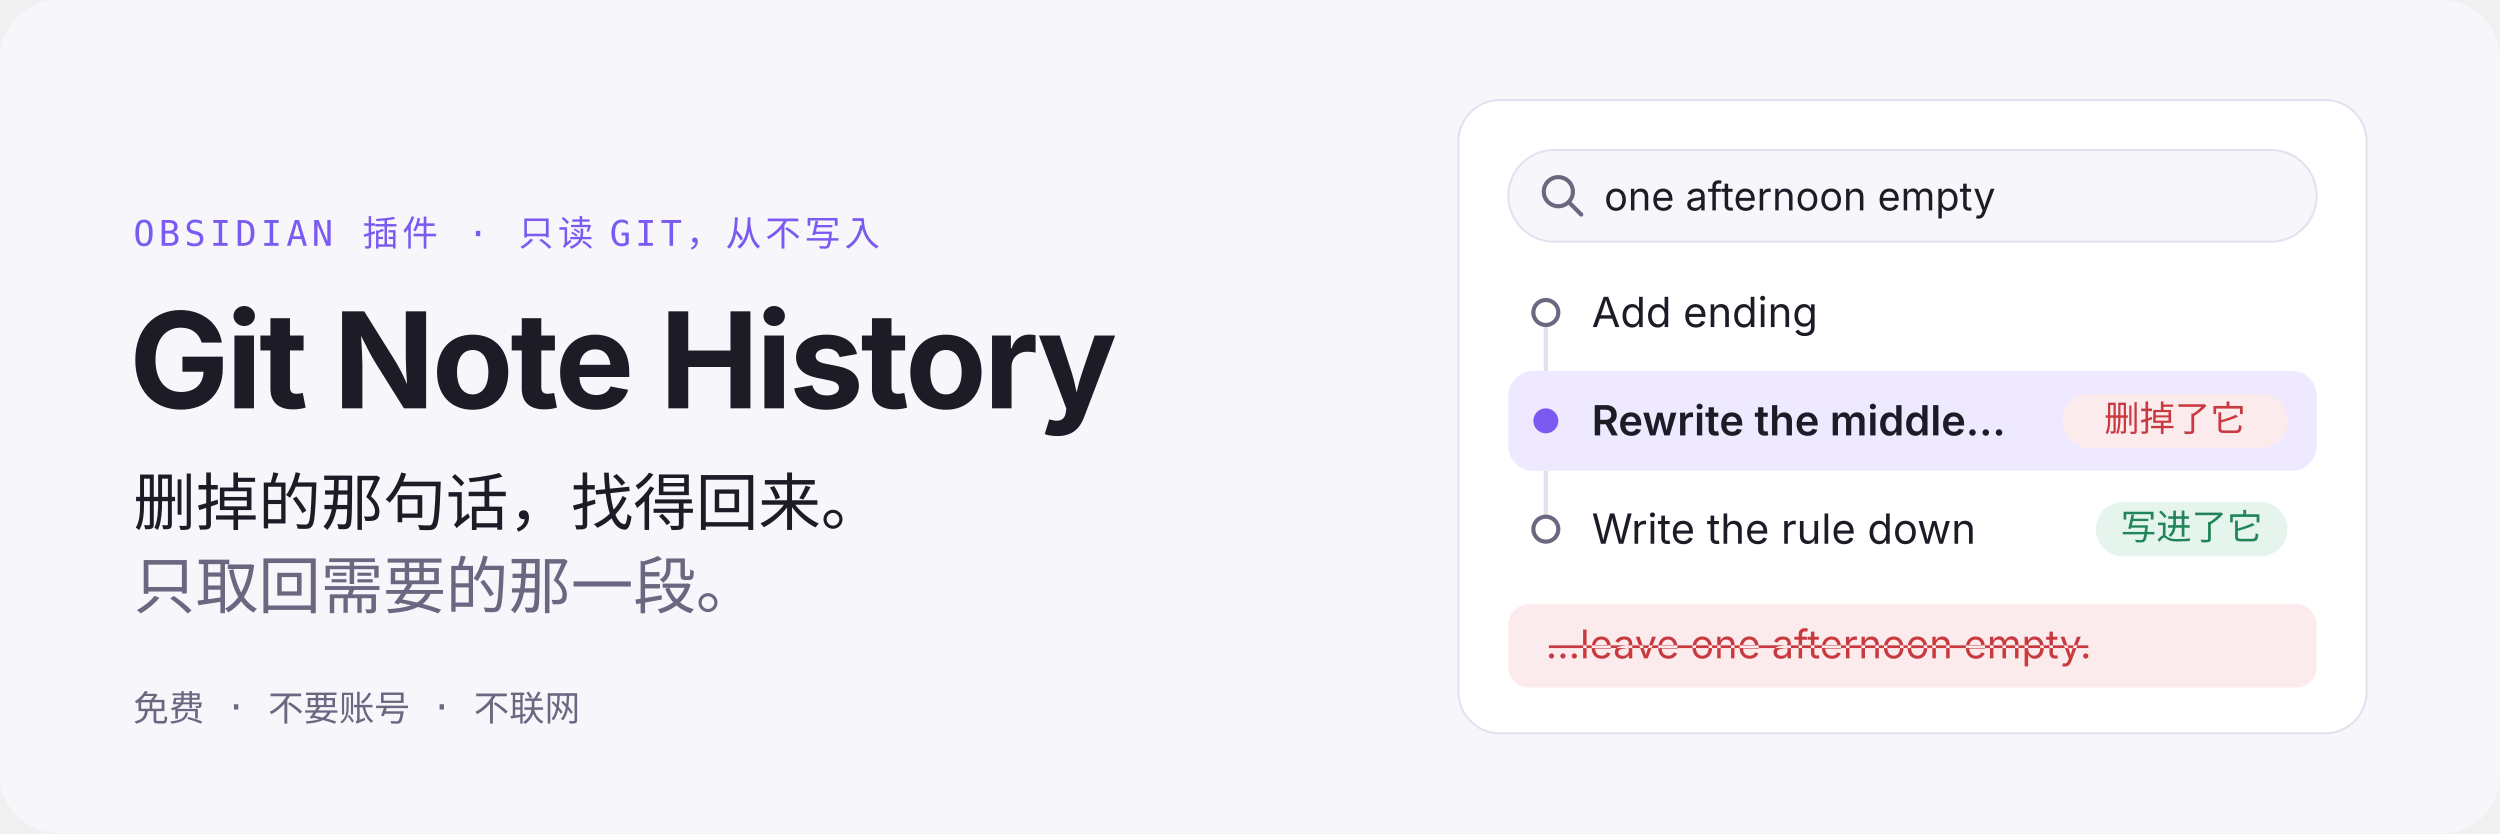
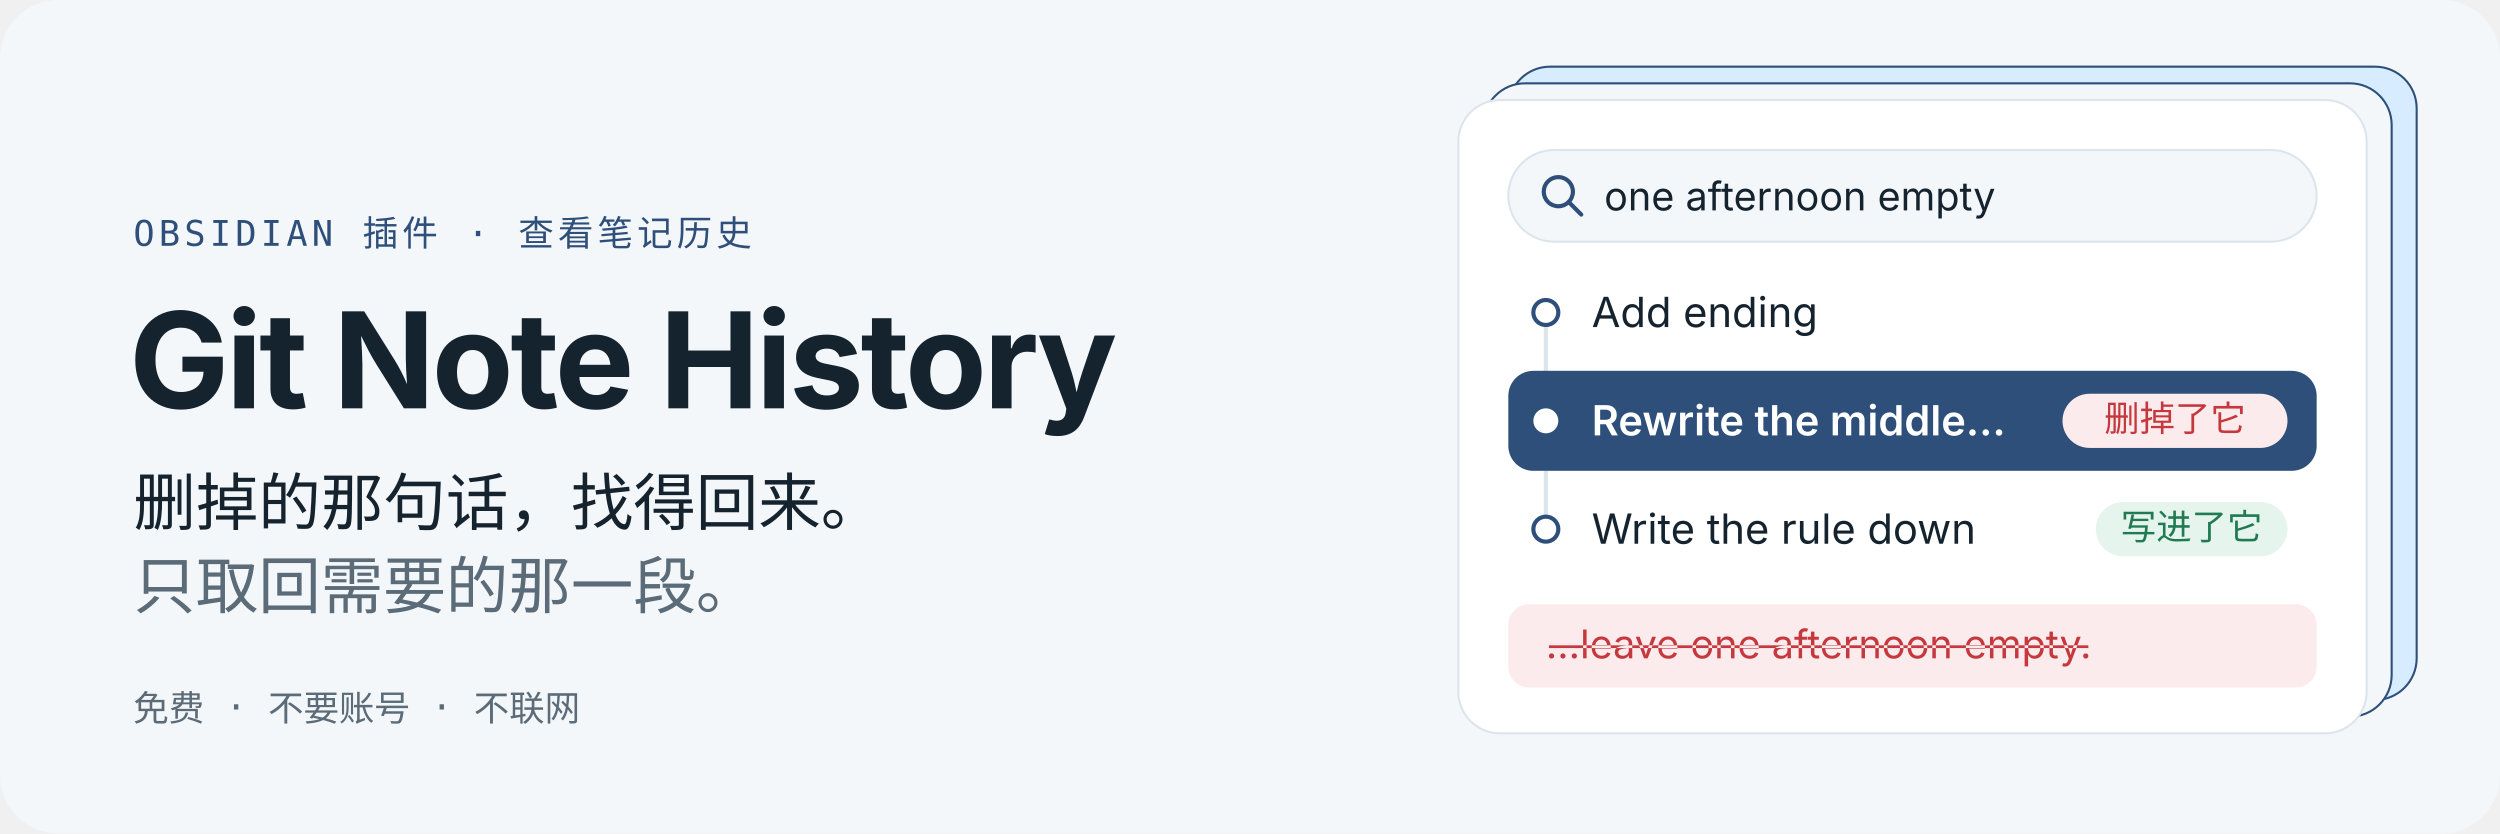
<svg xmlns="http://www.w3.org/2000/svg" width="1200" height="400" viewBox="0 0 1200 400" role="img" aria-labelledby="t d">
-   <rect width="1200" height="400" rx="28" fill="#F7F6FB" />
+   <rect width="1200" height="400" rx="28" fill="#F4F7FA" />
  <g id="title-block" font-family="-apple-system, BlinkMacSystemFont, 'Segoe UI', 'PingFang SC', sans-serif">
-     <text x="64" y="118" font-family="ui-monospace, SFMono-Regular, Menlo, monospace" font-size="17" letter-spacing="2" fill="#7A5AF0">OBSIDIAN 插件 · 只读 GIT，从不写入</text>
-     <text x="62" y="196" font-size="64" font-weight="700" letter-spacing="-1.5" fill="#1D1B26">Git Note History</text>
-     <text x="64" y="252" font-size="30" fill="#1D1B26">删掉的那句话，找得回来。</text>
-     <text x="64" y="292" font-size="30" fill="#6B6780">只取回需要的那一段。</text>
-     <text x="64" y="346" font-family="ui-monospace, SFMono-Regular, Menlo, monospace" font-size="17" fill="#6B6780">免费 · 不要账号 · 不联网</text>
+     <text x="64" y="118" font-family="ui-monospace, SFMono-Regular, Menlo, monospace" font-size="17" letter-spacing="2" fill="#2D4F7A">OBSIDIAN 插件 · 查看笔记历史</text>
+     <text x="62" y="196" font-size="64" font-weight="700" letter-spacing="-1.5" fill="#15232F">Git Note History</text>
+     <text x="64" y="252" font-size="30" fill="#15232F">删掉的那句话，找得回来。</text>
+     <text x="64" y="292" font-size="30" fill="#5B6B78">只取回需要的那一段。</text>
+     <text x="64" y="346" font-family="ui-monospace, SFMono-Regular, Menlo, monospace" font-size="17" fill="#5B6B78">免费 · 不要账号 · 不联网</text>
  </g>
  <g id="project-proof" font-family="-apple-system, BlinkMacSystemFont, 'Segoe UI', 'PingFang SC', sans-serif">
-     <rect x="700" y="48" width="436" height="304" rx="20" fill="#FFFFFF" stroke="#E4E1EE" />
-     <rect x="724" y="72" width="388" height="44" rx="22" fill="#F7F6FB" stroke="#E4E1EE" />
-     <circle cx="748" cy="92" r="7" fill="none" stroke="#6B6780" stroke-width="2" />
-     <path d="M753 97 L759 103" stroke="#6B6780" stroke-width="2" stroke-linecap="round" />
-     <text x="770" y="101" font-size="19" fill="#1D1B26">one afternoon empty</text>
-     <path d="M742 150 V258" stroke="#E4E1EE" stroke-width="2" />
-     <circle cx="742" cy="150" r="6" fill="#FFFFFF" stroke="#6B6780" stroke-width="2" />
-     <text x="764" y="157" font-size="20" fill="#1D1B26">Add ending</text>
-     <rect x="724" y="178" width="388" height="48" rx="12" fill="#EEE9FF" />
-     <circle cx="742" cy="202" r="6" fill="#7A5AF0" />
-     <text x="764" y="209" font-size="20" font-weight="600" fill="#1D1B26">Rewrite the middle…</text>
+     <rect x="724" y="32" width="436" height="304" rx="20" fill="#D8ECFF" stroke="#2D4F7A" />
+     <rect x="712" y="40" width="436" height="304" rx="20" fill="#F4F7FA" stroke="#2D4F7A" />
+     <rect x="700" y="48" width="436" height="304" rx="20" fill="#FFFFFF" stroke="#DCE5EC" />
+     <rect x="724" y="72" width="388" height="44" rx="22" fill="#F4F7FA" stroke="#DCE5EC" />
+     <circle cx="748" cy="92" r="7" fill="none" stroke="#2D4F7A" stroke-width="2" />
+     <path d="M753 97 L759 103" stroke="#2D4F7A" stroke-width="2" stroke-linecap="round" />
+     <text x="770" y="101" font-size="19" fill="#15232F">one afternoon empty</text>
+     <path d="M742 150 V258" stroke="#DCE5EC" stroke-width="2" />
+     <circle cx="742" cy="150" r="6" fill="#FFFFFF" stroke="#2D4F7A" stroke-width="2" />
+     <text x="764" y="157" font-size="20" fill="#15232F">Add ending</text>
+     <rect x="724" y="178" width="388" height="48" rx="12" fill="#2D4F7A" />
+     <circle cx="742" cy="202" r="6" fill="#FFFFFF" />
+     <text x="764" y="209" font-size="20" font-weight="600" fill="#FFFFFF">Rewrite the middle…</text>
    <rect x="990" y="189" width="108" height="26" rx="13" fill="#FCEBEC" />
-     <text x="1044" y="207" font-size="17" text-anchor="middle" fill="#C93A40">删掉了它</text>
-     <circle cx="742" cy="254" r="6" fill="#FFFFFF" stroke="#6B6780" stroke-width="2" />
-     <text x="764" y="261" font-size="20" fill="#1D1B26">Write the rule down</text>
+     <text x="1044" y="207" font-size="17" text-anchor="middle" fill="#C4383E">删掉了它</text>
+     <circle cx="742" cy="254" r="6" fill="#FFFFFF" stroke="#2D4F7A" stroke-width="2" />
+     <text x="764" y="261" font-size="20" fill="#15232F">Write the rule down</text>
    <rect x="1006" y="241" width="92" height="26" rx="13" fill="#E5F4EC" />
-     <text x="1052" y="259" font-size="17" text-anchor="middle" fill="#22855A">写进了它</text>
+     <text x="1052" y="259" font-size="17" text-anchor="middle" fill="#207B53">写进了它</text>
    <rect x="724" y="290" width="388" height="40" rx="10" fill="#FCEBEC" />
-     <text x="742" y="316" font-size="19" fill="#C93A40" text-decoration="line-through">…leave one afternoon empty.</text>
+     <text x="742" y="316" font-size="19" fill="#C4383E" text-decoration="line-through">…leave one afternoon empty.</text>
  </g>
</svg>
